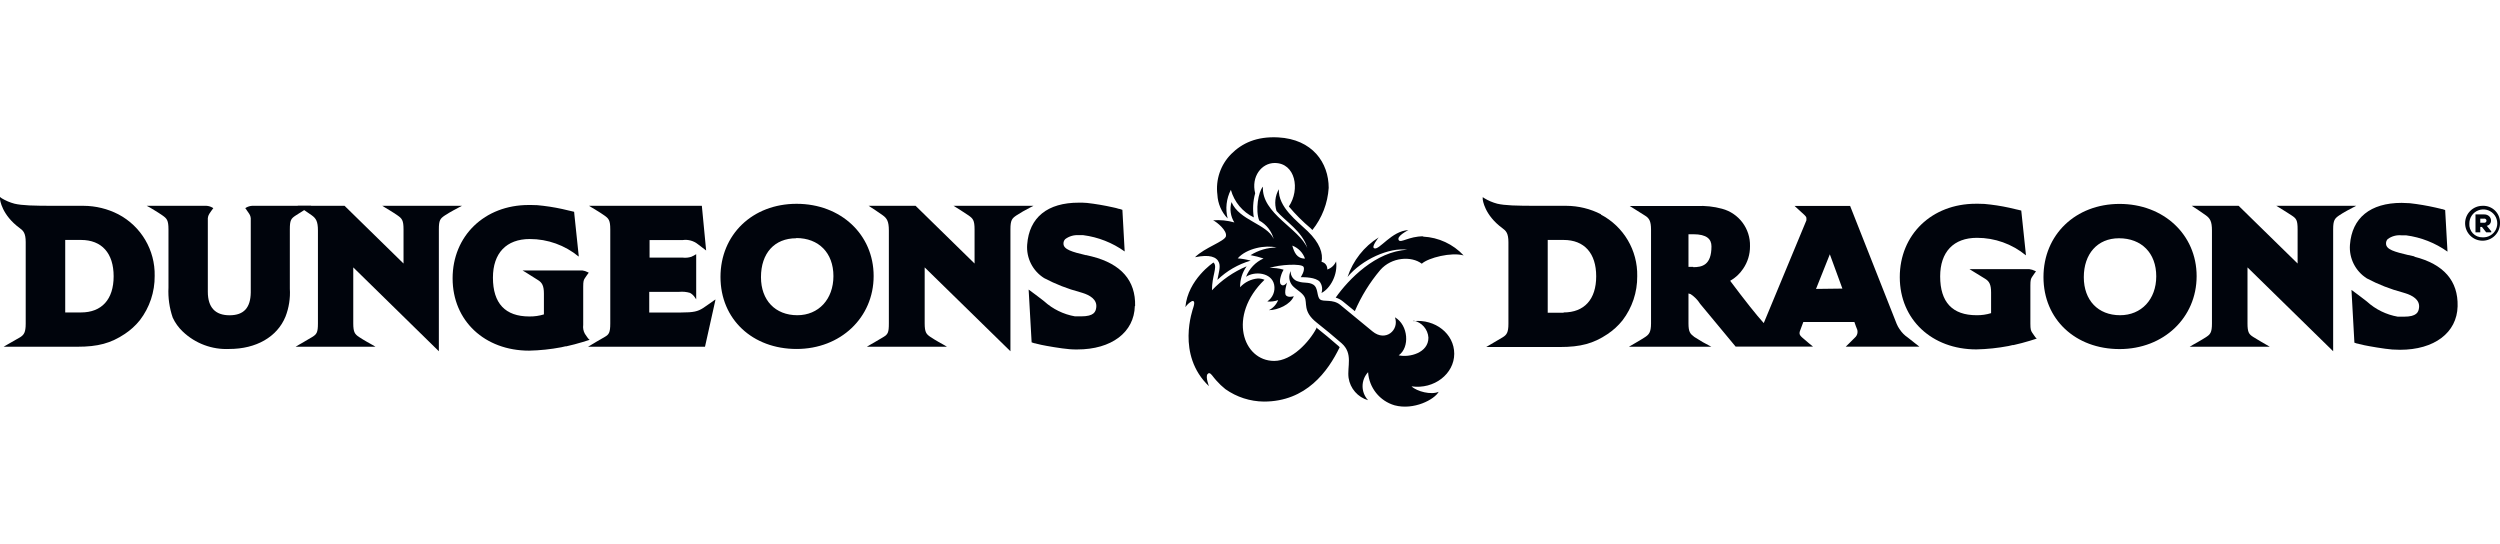
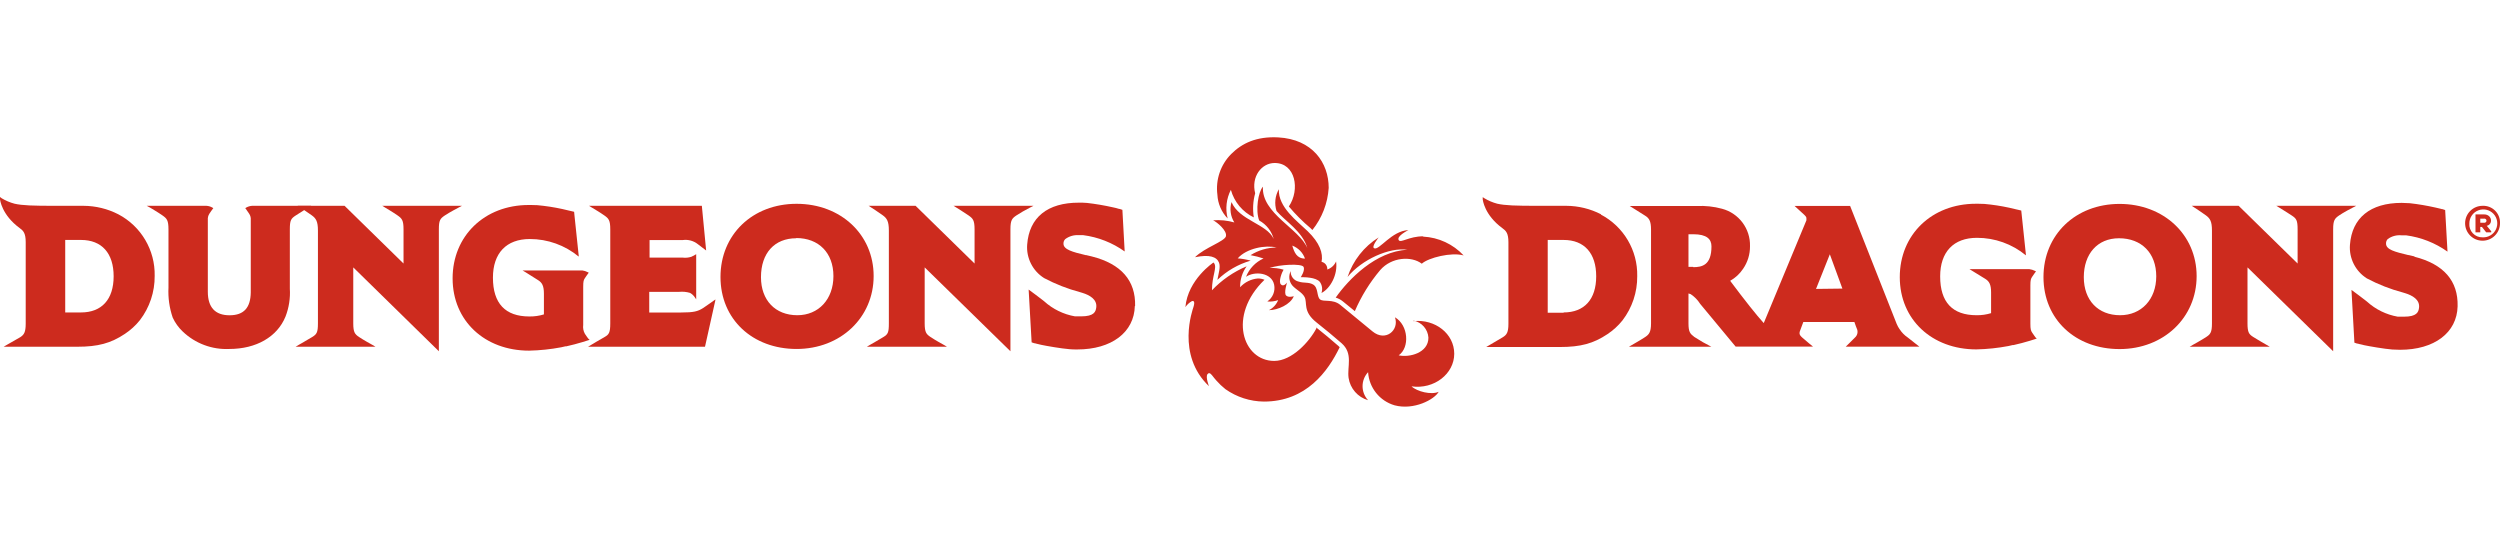
<svg xmlns="http://www.w3.org/2000/svg" viewBox="0 0 460 100">
  <defs>
    <style>
- 			.cls-1{fill:#00040c;}
+ 			
+ 			.cls-1{fill:#CD2B1E;}
		</style>
  </defs>
  <g id="D_D_Logos" data-name="D&amp;D Logos">
    <g id="Dungeons_Dragons" data-name="Dungeons &amp; Dragons">
      <path class="cls-1" d="M224,35.83a9,9,0,0,1,2.54-7.49c2-2,4.68-3.27,8.65-3.06,6.28.34,9.29,4.64,9.29,9.29a13.83,13.83,0,0,1-3,7.75l-.33-.33a31.81,31.81,0,0,1-4-4c2.11-3.13,1.21-8-2.61-8-2.4,0-4.36,2.49-3.59,5.58A10.46,10.46,0,0,0,230.7,40a8,8,0,0,1-4.22-5.07,7.45,7.45,0,0,0-.59,5.27A6.78,6.78,0,0,1,224,35.83m1.57,7.62c.25-1-1.65-2.6-2.36-2.91a11,11,0,0,1,3.91.39,4.59,4.59,0,0,1-.52-3.75c1.43,3.4,6.5,4,7.76,6.78a5.5,5.5,0,0,0-2.67-3.39c-.72-1.85-.18-5.28.69-6.22-.3,4.92,6.72,7.73,8.17,11.31-.85-3.07-4.12-5-5.67-6.84a5,5,0,0,1,.43-4c-.16,3.3,3.39,5.87,5.29,7.71,2.24,2.16,2.88,4.08,2.57,5.65a1.32,1.32,0,0,1,1.05,1.41,2.7,2.7,0,0,0,1.62-1.49c.35,2.45-1.08,5-2.69,5.81a2.25,2.25,0,0,0-.31-2.06C242.09,51,240,51,239.34,51c0,0,.85-1.26.51-1.9s-4.44-.44-6.24.21a7.69,7.69,0,0,1,2.57.31c-.28.42-1,2.19-.49,2.72s1.13-.36,1.13-.36-.63,1.94-.18,2.39,1.42.13,1.42.13c-.6,1.52-2.94,2.57-4.58,2.57a3.54,3.54,0,0,0,1.7-1.85,4.67,4.67,0,0,1-2,.25,3,3,0,0,0,1.26-3.1c-.48-2.24-3.6-2.52-5.17-1.44a6.17,6.17,0,0,1,3.22-3.37,16.61,16.61,0,0,0-2.39-.61,9.14,9.14,0,0,1,4.78-1.41c-2-.5-5.51.13-7.14,2a12.38,12.38,0,0,1,2.38.42A14.68,14.68,0,0,0,224,51.5c.24-1.29.6-2.38.3-3.17-.43-1.09-1.76-1.55-4.42-1,1.79-1.79,5.46-2.9,5.7-3.87m12.2,1.73c.36,1.25.83,2.39,2.34,2.39a4,4,0,0,0-2.34-2.39m24.09-1.71c-2.63,0-4.12,1.29-4.5.71-.48-.75,1.78-1.85,1.78-1.85-3.11.13-5.37,3.79-6.31,3.34-.56-.27.84-2,.84-2a13.65,13.65,0,0,0-5.73,7.28c2.62-3.2,7.71-5.5,11-5-5.83.29-10.82,5.44-13.18,8.8a3.78,3.78,0,0,1,1.31.69l2.21,1.8a30.34,30.34,0,0,1,4.67-7.56c2.09-2.4,5.74-2.62,7.65-1.17,1.23-1.11,5.47-2.16,7.7-1.52a10.93,10.93,0,0,0-7.45-3.46m-1.77,15.45a3.42,3.42,0,0,1,2.74,3.14c0,2.82-3.52,3.69-5.47,3.25,2.07-1.44,1.79-5.56-.69-7,.84,2.31-1.69,4.61-4.14,2.59-1.36-1.12-4.53-3.75-5.93-4.88s-3.06-.47-3.71-1-.27-2.14-1.28-2.74c-.85-.49-1.68-.21-2.67-.54a1.85,1.85,0,0,1-1.45-1.93,2.43,2.43,0,0,0,.28,2.63c.67.78,1.8,1.26,2.26,2.12.6,1.11-.41,2.65,2.26,4.74,1.28,1,3.26,2.64,4.56,3.78,2.17,1.91,1,4.29,1.29,6.38a5.06,5.06,0,0,0,3.59,4.11,3.78,3.78,0,0,1,0-5.16,6.79,6.79,0,0,0,4.88,6.1c3.55.94,7.33-1.07,8.11-2.49-1.37.62-4-.05-5-1,4.17.59,7.86-2.31,7.86-6s-3.51-6.42-7.51-6m-17.85,1.32c-1.29,2.47-4.52,6-7.77,6-5.77,0-8.62-8.33-1.78-14.93a3,3,0,0,0-1.22-.24,5,5,0,0,0-3.27,1.61A6.42,6.42,0,0,1,229.38,49,18.93,18.93,0,0,0,223,53.41c0-2.66,1-4.21.38-5a.52.52,0,0,0-.1-.11s-4.71,3.11-5.17,8.21a3.59,3.59,0,0,1,1.16-1.08c.35-.14.66,0,.32,1.08-.12.41-3.22,8.77,2.86,14.55,0,0-.67-1.7-.27-2.22.2-.25.45-.27.81.18s.53.68.82,1h0a13,13,0,0,0,1.66,1.58,12.5,12.5,0,0,0,7.09,2.29c7.79,0,11.79-5.56,13.94-10l-.24-.24c-1.13-1-2.83-2.41-4.09-3.41" />
      <path class="cls-1" d="M146.57,37.5c-8.1,0-14,5.66-14,13.46s5.91,13.25,14,13.25,14.18-5.77,14.18-13.42S154.69,37.5,146.57,37.5m-.07,6.3c4.16,0,6.85,2.74,6.85,7S150.62,58,146.71,58c-4.06,0-6.69-2.75-6.69-7,0-4.42,2.49-7.16,6.48-7.16" />
      <path class="cls-1" d="M21.77,39.43a14.13,14.13,0,0,0-6.38-1.56v0H10.18c-4.12,0-6.08-.06-7.51-.39a9,9,0,0,1-2.36-1L0,36.25l0,.37c0,.12.3,2.92,3.64,5.36.64.46,1.09.92,1.09,2.56v15c0,1.6-.31,2.05-1,2.5L1.25,63.46l-.58.34H14.23c3.8,0,6.16-.64,8.74-2.36a12.13,12.13,0,0,0,2.78-2.54,13.19,13.19,0,0,0,2.71-8.13,12.51,12.51,0,0,0-6.69-11.34M14.91,57.49H12V44.15h2.91c3.82,0,6,2.44,6,6.69s-2.19,6.65-6,6.65" />
      <path class="cls-1" d="M57.26,37.87l-.56.34s-1.42.87-2.29,1.44-1.08.87-1.08,2.56v10.9a12.13,12.13,0,0,1-.8,5.15C51,62,47.13,64.21,42.2,64.21A11.62,11.62,0,0,1,33.62,61a8.3,8.3,0,0,1-1.84-2.56A14.75,14.75,0,0,1,31,52.91V42.21c0-1.69-.3-2-1.09-2.56s-2.27-1.43-2.28-1.44L27,37.87H38a2.53,2.53,0,0,1,1.07.32l.18.11-.12.16s-.39.52-.61.87a1.84,1.84,0,0,0-.28,1.14V53.68c0,2.87,1.35,4.33,4,4.33s3.86-1.41,3.9-4.2v-.12h0V40.47a1.76,1.76,0,0,0-.29-1.14c-.22-.35-.6-.86-.6-.87l-.12-.16.18-.11a2.53,2.53,0,0,1,1.07-.32Z" />
      <path class="cls-1" d="M208.81,56.3c-.12,4.85-4.28,8-10.6,8-.47,0-1,0-1.43-.05-1.46-.11-4.32-.61-5.19-.8s-1.16-.29-1.18-.29l-.09,0-.5-.17-.55-9.71,1.35,1,1.31,1,.2.16a11.35,11.35,0,0,0,5.67,2.77c.41,0,.79,0,1.13,0,2.37,0,2.68-.84,2.78-1.63.2-1.51-1.26-2.29-2.51-2.68l-.46-.14a31.47,31.47,0,0,1-6.62-2.59A6.69,6.69,0,0,1,189,45c.37-5,3.74-7.72,9.52-7.71.48,0,1,0,1.5.05a44.47,44.47,0,0,1,4.72.8,10.52,10.52,0,0,1,1.18.3l.09,0,.51.17.42,7.66a16.83,16.83,0,0,0-7.62-3l-.13,0h-.07l-.62,0A3.73,3.73,0,0,0,196,44a1.12,1.12,0,0,0-.32.84c0,1.06,1.62,1.52,4.08,2.1l.1,0,1.05.25c5.39,1.37,8.07,4.44,7.95,9.12" />
      <path class="cls-1" d="M131.65,55.14l-1.93,8.66H108.2l.59-.35s1.65-1,2.45-1.44,1.05-.8,1.05-2.5V42.21c0-1.68-.29-2-1.08-2.56s-2.26-1.43-2.28-1.44l-.55-.34h20.76l.79,8.22-1.51-1.15a3.65,3.65,0,0,0-2.79-.77h-6.11V47.4h6.09a3.7,3.7,0,0,0,1.62-.16,5.56,5.56,0,0,0,.65-.34l.22-.13,0,8.31-.27-.4a2.5,2.5,0,0,0-.87-.79,5.25,5.25,0,0,0-2-.19h-5.5v3.8h5.88c2.31,0,3.06-.21,4-.8.5-.31,2.23-1.56,2.23-1.56" />
      <path class="cls-1" d="M85,37.87l-.67.35s-1.62.84-2.49,1.43-1.09.89-1.09,2.56V64.63L65,49.2V59.51c0,1.66.32,2,1.06,2.5s2.42,1.44,2.44,1.44l.59.35H54.39l.59-.35s1.63-.93,2.46-1.44,1.06-.82,1.06-2.5V42.42c0-1.69-.36-2.24-1.12-2.79s-2.08-1.42-2.09-1.42l-.52-.34H63.4L74.25,48.49V42.21c0-1.68-.29-2-1.08-2.56s-2.26-1.43-2.28-1.44l-.55-.34Z" />
      <path class="cls-1" d="M190.15,37.87l-.67.35A27.38,27.38,0,0,0,187,39.65c-.81.55-1.08.89-1.08,2.56V64.63L170.14,49.2V59.51c0,1.66.33,2,1.07,2.5s2.42,1.44,2.44,1.44l.59.35H159.5l.59-.35s1.63-.93,2.46-1.44,1-.82,1-2.5V42.42c0-1.69-.35-2.24-1.1-2.79s-2.09-1.42-2.1-1.42l-.52-.34h8.64l10.85,10.62V42.21c0-1.68-.3-2-1.09-2.56S176,38.22,176,38.21l-.55-.34Z" />
      <path class="cls-1" d="M108.23,62.29s-.39-.52-.61-.87a2.64,2.64,0,0,1-.31-1.64v-7c0-1.05.09-1.25.29-1.57s.6-.86.6-.86l.13-.17-.19-.1a3,3,0,0,0-1-.32h-11l.56.33L99,51.54c.72.45,1.08,1,1.08,2.5v3.81a8.63,8.63,0,0,1-2.68.38c-4.44,0-6.7-2.41-6.7-7.14,0-4.51,2.47-7.11,6.78-7.11a14.1,14.1,0,0,1,9,3.23l0-.18-.79-7.51-.05-.55-.55-.13-.52-.12a36.78,36.78,0,0,0-4.59-.85,15.09,15.09,0,0,0-2.26-.15h-.44c-8.12,0-14,5.68-14,13.5s5.92,13.3,14.08,13.3a36,36,0,0,0,5.91-.62l.78-.18.17,0c1-.23,2-.48,3-.79l1.27-.4Z" />
      <path class="cls-1" d="M294.59,39.43a14.13,14.13,0,0,0-6.38-1.56v0H283c-4.12,0-6.08-.06-7.51-.39a9,9,0,0,1-2.36-1l-.31-.21,0,.37c0,.12.3,2.92,3.64,5.36.64.46,1.09.92,1.09,2.56v15c0,1.6-.31,2.05-1.05,2.5s-2.46,1.45-2.46,1.45l-.58.34h13.56c3.8,0,6.17-.64,8.74-2.36a12.13,12.13,0,0,0,2.78-2.54,13.19,13.19,0,0,0,2.71-8.13,12.51,12.51,0,0,0-6.69-11.34m-6.86,18.06h-2.92V44.15h2.92c3.82,0,6,2.44,6,6.69s-2.19,6.65-6,6.65" />
      <path class="cls-1" d="M444.26,47.18l-1.06-.25-.09,0c-2.46-.59-4.08-1-4.08-2.11a1.1,1.1,0,0,1,.32-.84,3.7,3.7,0,0,1,2.54-.68l.62,0h.21a17,17,0,0,1,7.62,3l-.43-7.65-.5-.17-.09,0c-.05,0-.33-.11-1.19-.29a44,44,0,0,0-4.72-.8c-.51,0-1-.06-1.5-.06-5.77,0-9.15,2.75-9.52,7.72a6.71,6.71,0,0,0,3.12,6.18,31.47,31.47,0,0,0,6.62,2.59l.46.14c1.26.39,2.71,1.17,2.51,2.68-.1.79-.41,1.63-2.78,1.63-.34,0-.72,0-1.13,0a11.32,11.32,0,0,1-5.66-2.77l-.2-.16-1.31-1-1.35-1,.54,9.71.5.17.1,0s.29.1,1.17.29,3.74.69,5.2.8c.47,0,.95.05,1.43.05,6.31,0,10.47-3.14,10.59-8,.12-4.68-2.55-7.75-7.94-9.12" />
      <path class="cls-1" d="M390,37.52c-8.09,0-14,5.66-14,13.46s5.9,13.25,14,13.25,14.18-5.77,14.18-13.42S398.09,37.52,390,37.52M390.1,58c-4.06,0-6.68-2.75-6.68-7s2.48-7.16,6.47-7.16c4.17,0,6.86,2.74,6.86,7S394,58,390.1,58" />
      <path class="cls-1" d="M349.54,60.6a5.51,5.51,0,0,1-.55-1h0c-.06-.13-8.57-21.71-8.57-21.71H330.2L332,39.54c.38.36.38.51.38.65a2.47,2.47,0,0,1,0,.35s-7.77,18.75-7.85,18.91c-1.33-1.46-3.47-4.16-6.18-7.78a7,7,0,0,0,2.38-2.21A7.19,7.19,0,0,0,322,45.3a6.93,6.93,0,0,0-5.15-6.89,14.77,14.77,0,0,0-4.64-.5H299.88l.54.34,2.29,1.44c.73.45,1.08,1,1.08,2.55V59.51c0,1.66-.41,2.05-1.07,2.5s-3,1.79-3,1.79h15.17A31.13,31.13,0,0,1,311.76,62c-.77-.59-1.08-.89-1.08-2.51V54a2,2,0,0,1,.4.12,6,6,0,0,1,1.75,1.79v0l6.53,7.87H333.6s-1.4-1.13-2-1.68-.61-.77-.22-1.7c.09-.22.24-.64.43-1.15h9.4c.19.53.34,1,.42,1.15a1.42,1.42,0,0,1-.35,1.74c-.52.54-1.67,1.65-1.67,1.65h13.56L351,62.08a5.16,5.16,0,0,1-1.45-1.48m-38-11.5h-.87v-6h.88c2.49,0,3.35.9,3.35,2.23,0,3.46-1.72,3.83-3.36,3.83m22.6,4,2.54-6.37L339,53.1Z" />
      <path class="cls-1" d="M433.54,37.87h-14.7l.56.34s1.42.87,2.28,1.44,1.08.88,1.08,2.56v6.28L411.91,37.87h-8.63l.51.33s1.34.87,2.1,1.43,1.11,1.1,1.11,2.79V59.51c0,1.68-.31,2-1.06,2.5s-2.44,1.44-2.45,1.44l-.59.35h14.74l-.6-.35s-1.65-.94-2.44-1.44-1.06-.85-1.06-2.5V49.2L429.3,64.63V42.21c0-1.67.28-2,1.08-2.56s2.48-1.43,2.49-1.43Z" />
      <path class="cls-1" d="M374.51,62.06s-.38-.52-.6-.87-.32-.57-.32-1.64v-7c0-1.06.1-1.26.3-1.58s.6-.86.6-.86l.13-.18-.19-.09a3.14,3.14,0,0,0-1.05-.32h-11l.55.34,2.36,1.45c.71.45,1.07,1,1.07,2.5v3.81a8.61,8.61,0,0,1-2.67.38c-4.45,0-6.7-2.4-6.7-7.14,0-4.51,2.47-7.1,6.77-7.1a14.1,14.1,0,0,1,9,3.22l0-.18-.79-7.51-.06-.55-.54-.13-.53-.12a36.7,36.7,0,0,0-4.58-.85,15.14,15.14,0,0,0-2.27-.15h-.43c-8.12,0-14,5.68-14,13.5s5.93,13.3,14.09,13.3a36,36,0,0,0,5.91-.62l.77-.18.17,0c1-.23,2-.48,3-.79l1.26-.4Z" />
      <path class="cls-1" d="M460,41.1a3.21,3.21,0,1,1-3.21-3.23A3.07,3.07,0,0,1,460,41.1m-3.21,2.57a2.57,2.57,0,1,0-2.43-2.57,2.37,2.37,0,0,0,2.43,2.57m.78-2.12c1.2-.27,1-2.1-.5-2.1h-1.58v3.3h.88v-1h.3l.79,1h.93v-.19Zm-.5-1.32a.38.38,0,1,1,0,.75h-.7v-.75Z" />
    </g>
  </g>
</svg>
